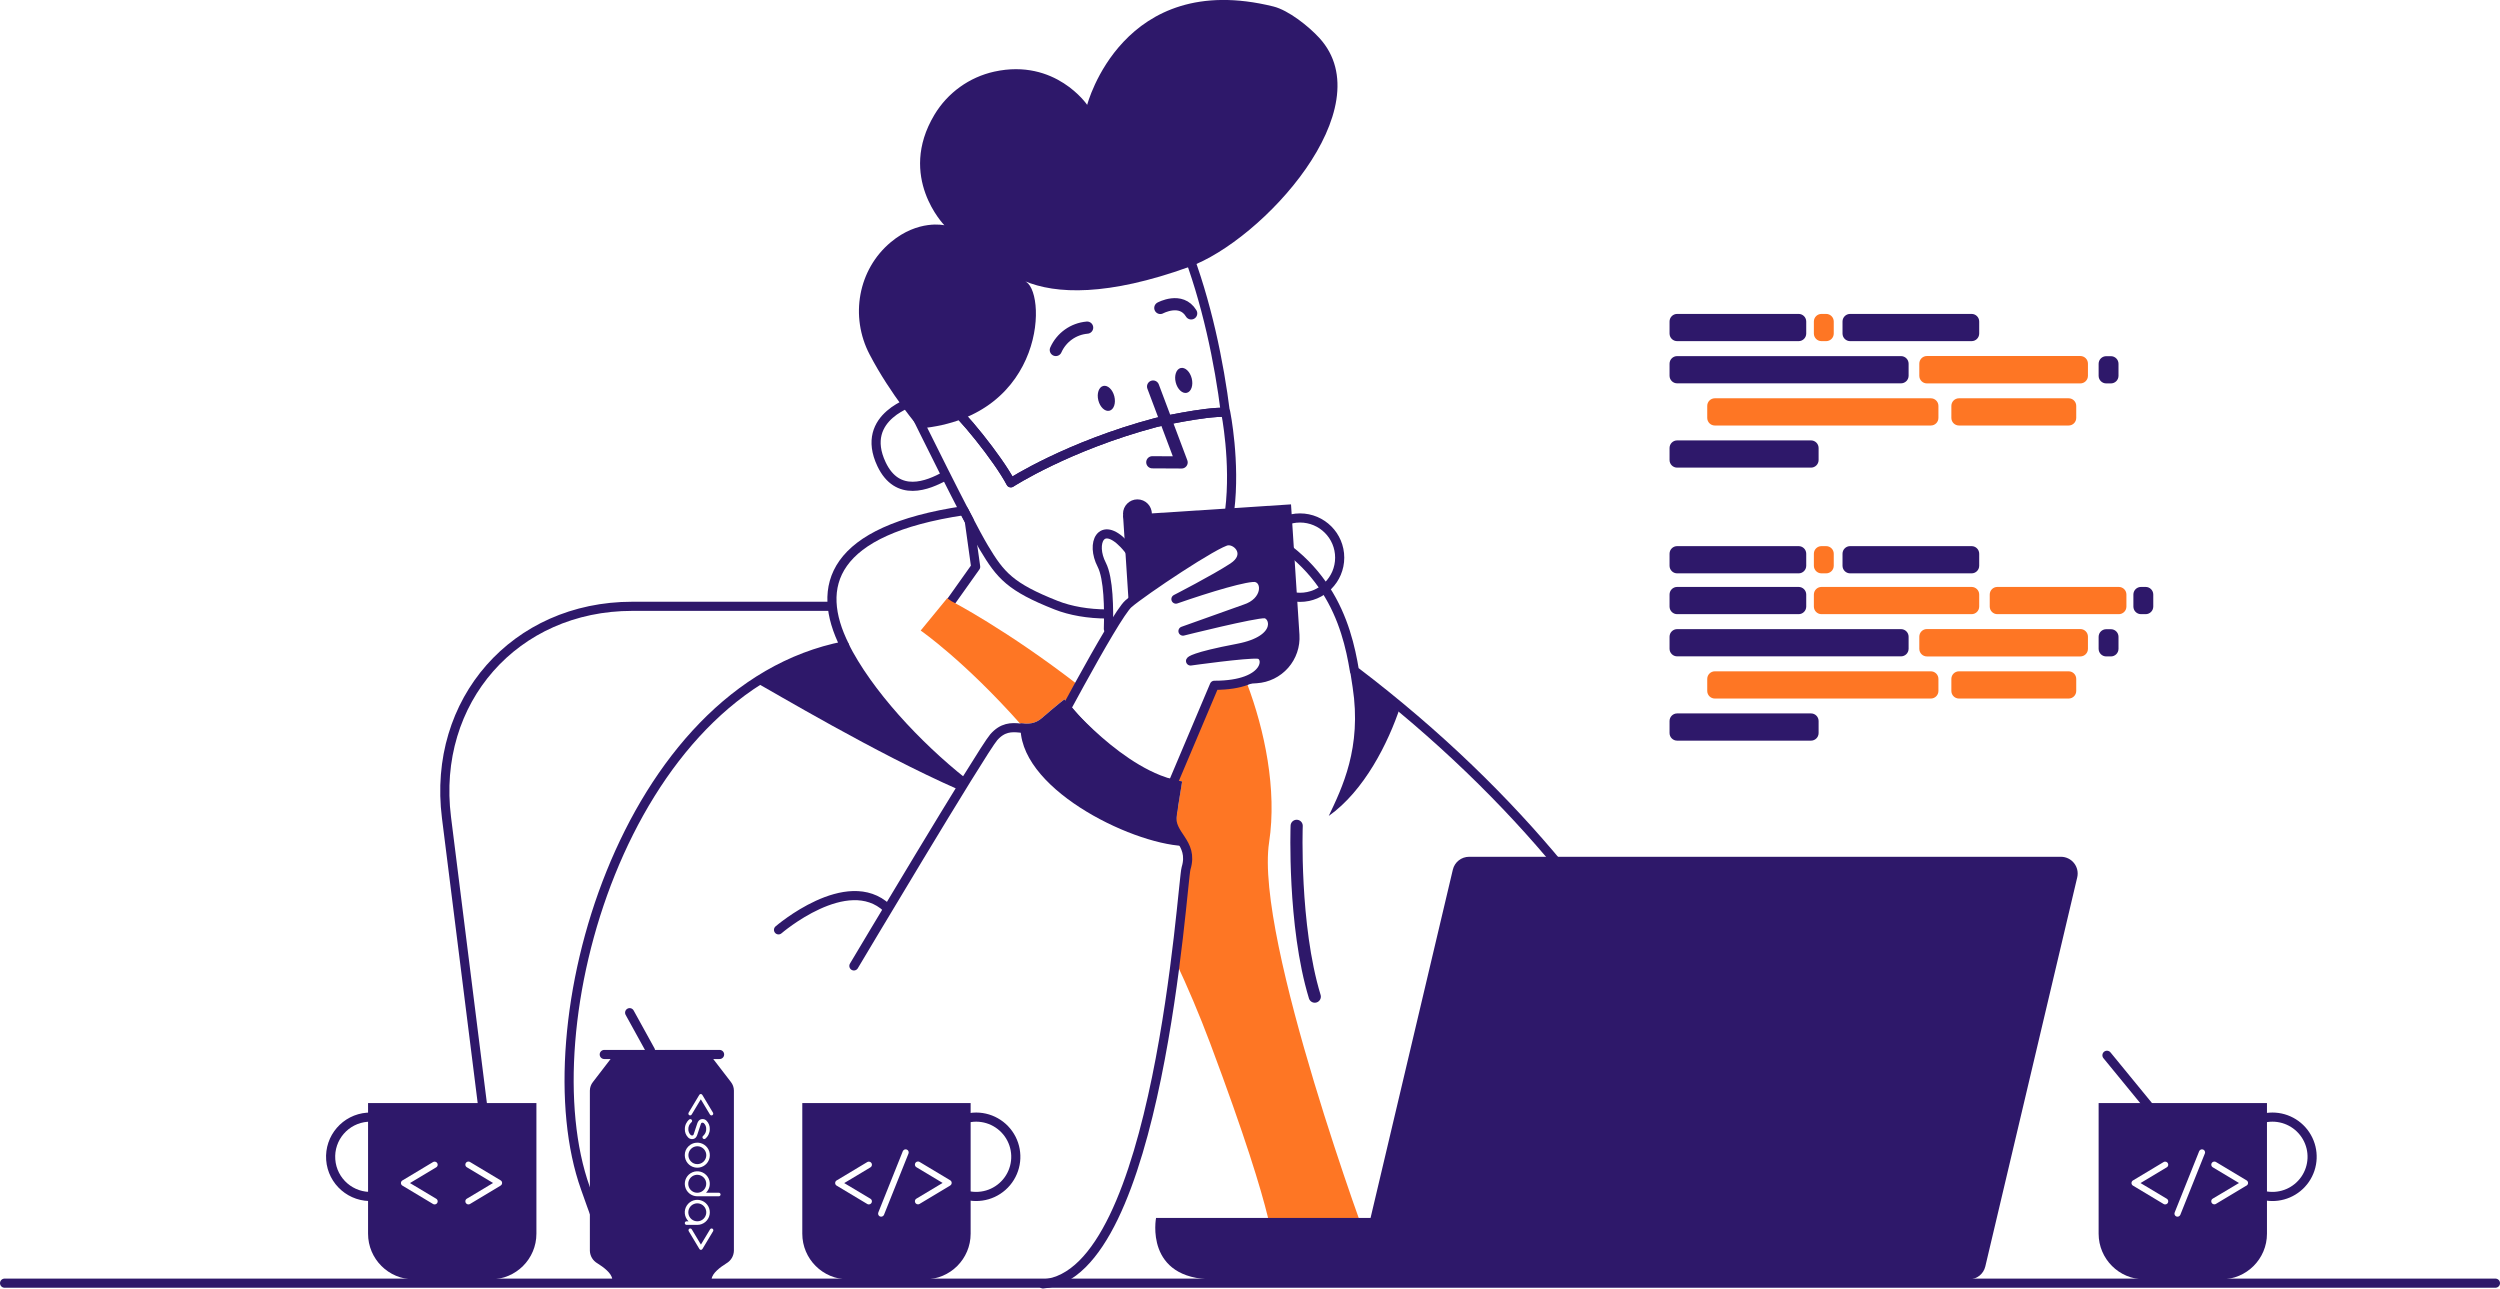
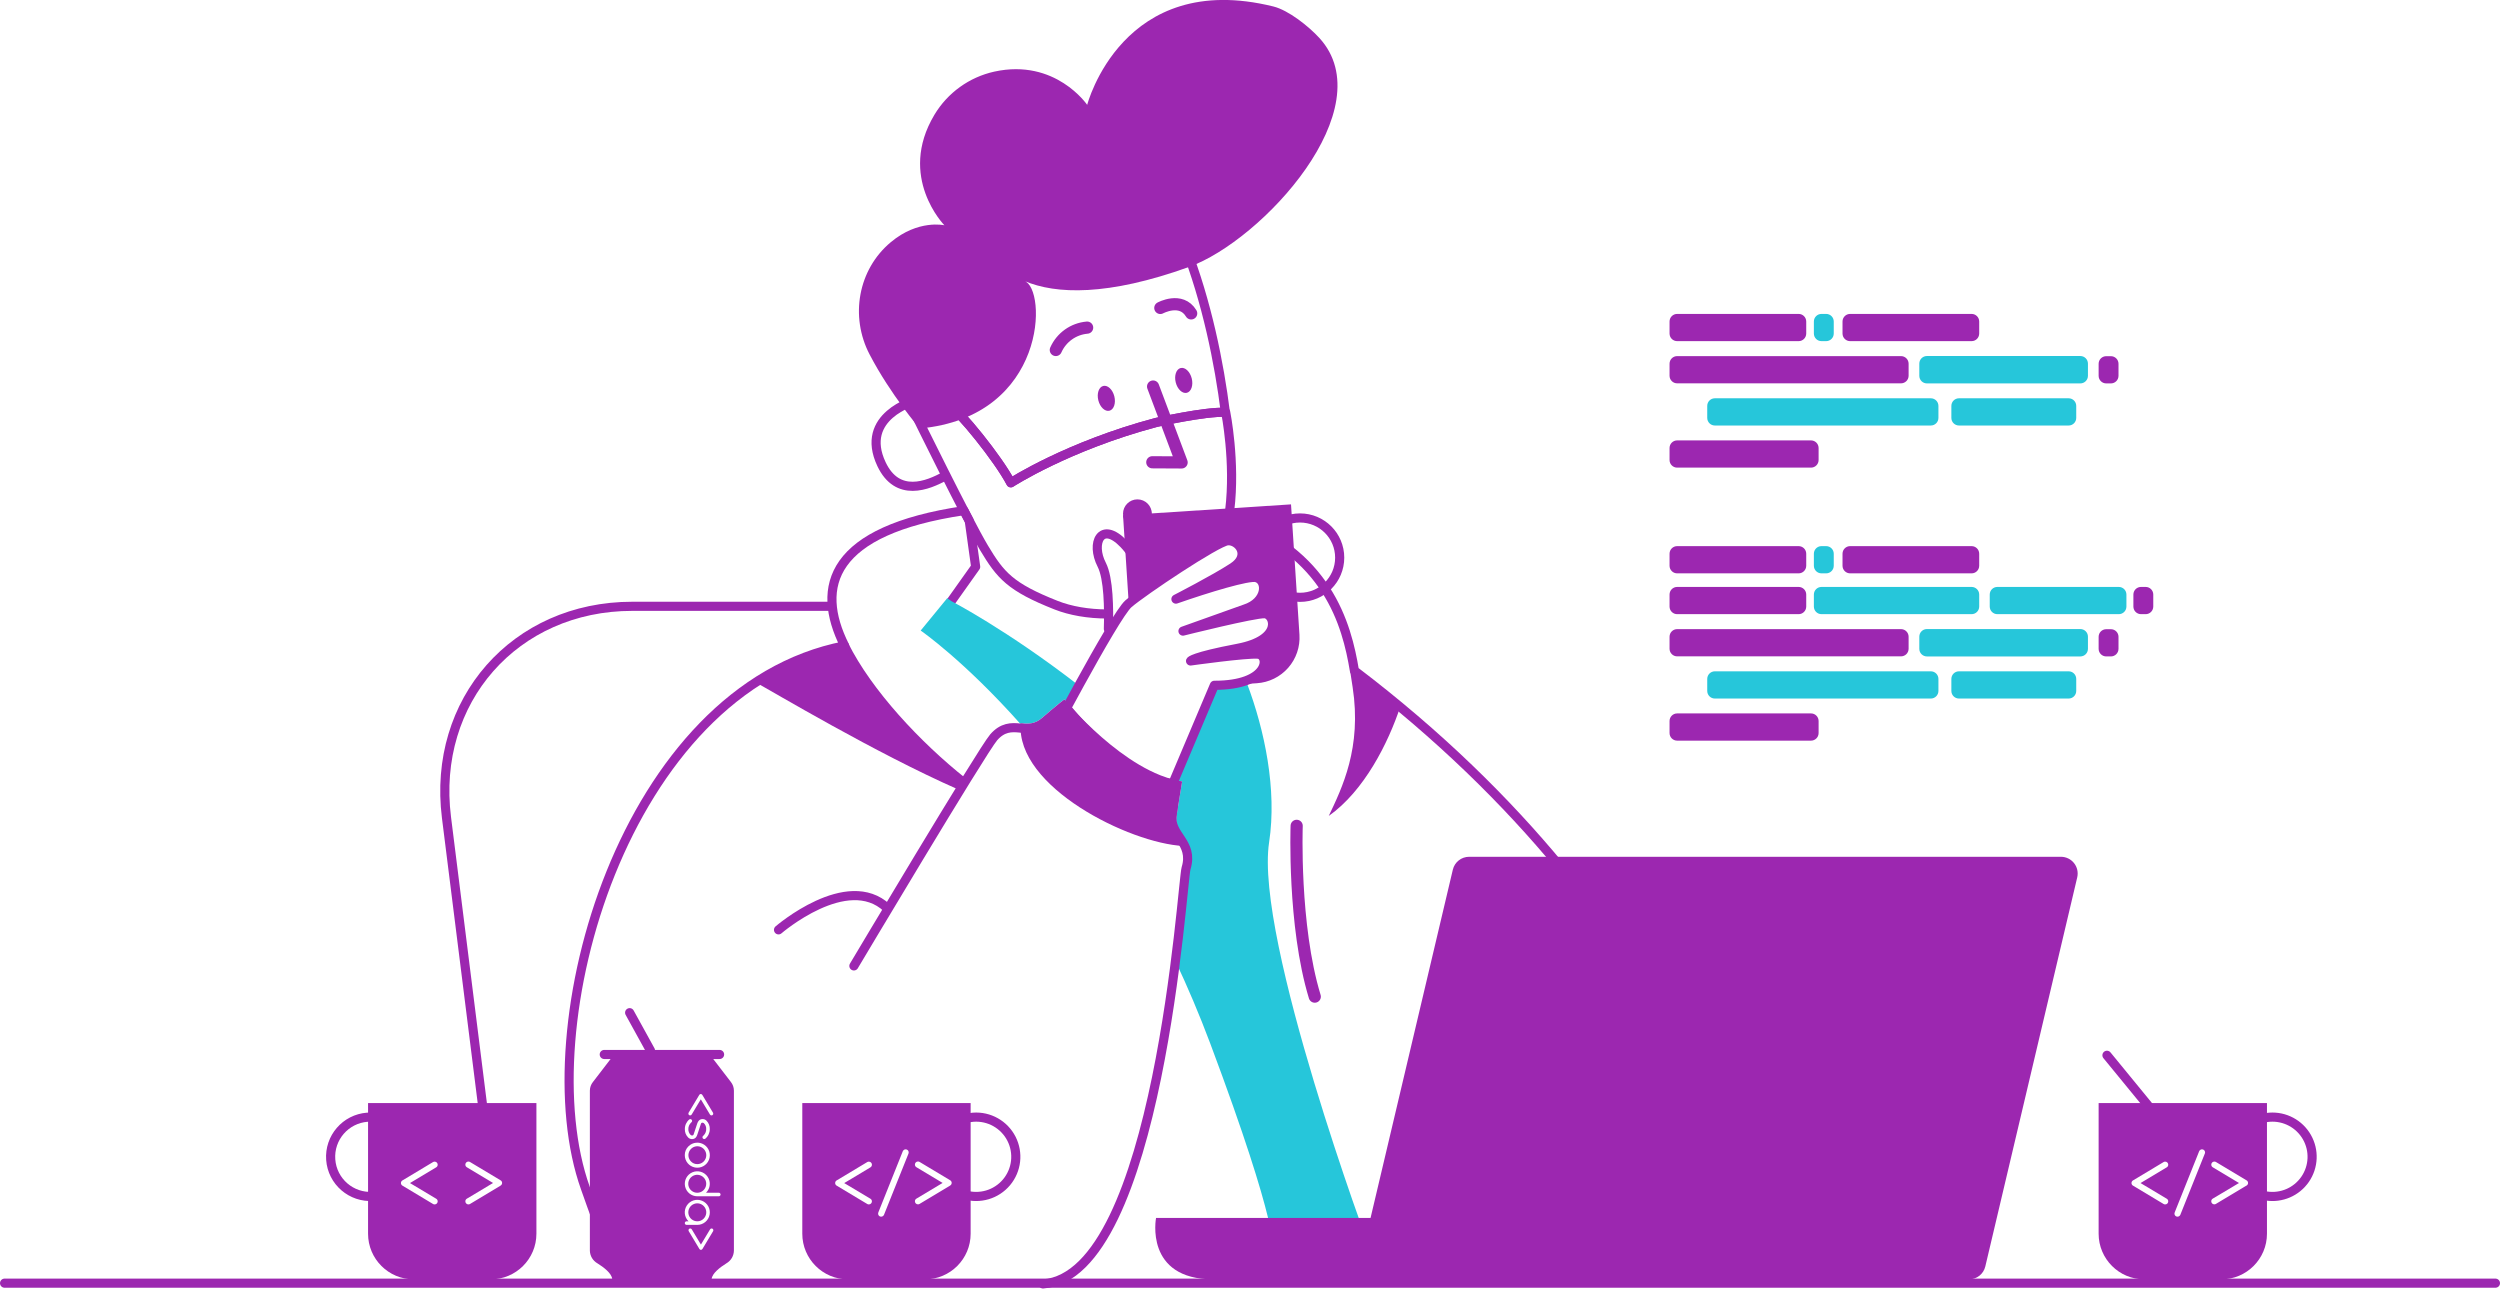
<svg xmlns="http://www.w3.org/2000/svg" viewBox="0 0 1642.48 846.52">
  <defs>
-     <style>.cls-1,.cls-3{fill:none;stroke:#2e186a;stroke-linecap:round;stroke-linejoin:round;}.cls-1{stroke-width:6px;}.cls-2{fill:#fe7624;}.cls-3{stroke-width:8px;}.cls-4{fill:#2e186a;}</style>
+     <style>.cls-1,.cls-3{fill:none;stroke:#9c27b0;stroke-linecap:round;stroke-linejoin:round;}.cls-1{stroke-width:6px;}.cls-2{fill:#26c6da;}.cls-3{stroke-width:8px;}.cls-4{fill:#9c27b0;}</style>
  </defs>
  <g id="Layer_2" data-name="Layer 2">
    <g id="outline">
      <g id="developer">
        <path id="chair" class="cls-1" d="M317.73,731.65l-24.4-194.59c-9.61-76.61,45-138.72,122.06-138.72H544.24" />
        <g id="body">
          <path id="hoodie" class="cls-1" d="M625,394.92l16-22.53-4.21-30.25c-1.13-2.14-2.29-4.37-3.48-6.67-87.37,13-98,49.61-78.38,88.82C410,452.59,346.9,675.05,384.6,780.6c10.74,30,19.36,60,51.27,60.34" />
          <g id="tshirt">
            <path class="cls-2" d="M670.57,475.79c0-.19,0-.38,0-.57,4.74.46,9.34.49,13.78-3.35,11-9.53,14.9-12.39,14.9-12.39s1,1.2,2.77,3.23c2.17-4,4.43-8.15,6.74-12.35C661.27,413.58,625,394.92,625,394.92L622.32,393l-17.44,21.27S633.26,433.83,670.57,475.79Z" />
            <path class="cls-2" d="M900.13,821.06s-76-204.39-66.33-267.73c5.27-34.55-3-73.73-14.42-104l-21.77,1.41-26.06,61.62c1.7.42,3.4.77,5.1,1,0,0-1,6.47-3.46,21.34-1.65,9.91,1.18,11,3.42,17.88,2.89,4.63,5.11,9.83,2.67,17.87-.8,2.63-2.7,27.4-7,61,8,17,15.64,34.94,22.8,54,46.08,122.92,41.29,136.33,41.29,136.33Z" />
          </g>
          <path id="hoodie-2" data-name="hoodie" class="cls-1" d="M1157.5,839.33c-5.47-36-44.48-229.23-267.66-398.72-5-30.28-17.65-77.94-82.66-100.22" />
          <path id="string" class="cls-3" d="M851.9,542.57s-2.4,65.28,11.89,112.21" />
          <path id="stripe" class="cls-4" d="M886.88,439.86c.71,4.26,1.26,8.18,1.79,11.62,6.14,39.82-7,66.26-15.69,84.59,23.33-16.5,39.06-47.88,47-71.81C910.39,456.58,897.3,447.62,886.88,439.86Z" />
          <path id="stripe_II" data-name="stripe II" class="cls-4" d="M557.24,422.52c-16.32,3.33-43.14,11.46-62.47,24.83,13.5,7.36,80.36,47.4,135,71.42.43-.25,3.43-5.25,4.93-7.2C604.46,487.59,572.65,453.41,557.24,422.52Z" />
        </g>
        <g id="head">
          <path id="ear" class="cls-1" d="M601.25,263.25S564.14,273.31,579.16,305c10.44,22,30.26,14.18,42.08,7.51" />
          <path id="face" class="cls-1" d="M611.15,269.27l11.66-3.91c7.69,4.65,33.09,36.21,41.28,51.85,0,0,37.29-24.19,95.5-39.66,0,0,31.69-7.24,45.47-6.66-4-32-12.18-72.88-26.58-109.43-21.42-54.33-87.7-33.25-97.32-30-103.37,35.17-70.11,137.58-70.11,137.58Z" />
          <path id="beard" class="cls-1" d="M727.49,403.37c-12.44,0-24.27-2.07-33.58-5.75-30.2-11.93-36.62-19.62-47.46-37.76s-44.81-87.39-44.81-87.39l21.17-7.11c7.69,4.65,33.09,36.21,41.28,51.85,0,0,37.29-24.19,95.5-39.66,0,0,32-7.32,45.69-6.66,0,0,6.54,32.54,2.62,64.44" />
          <path id="hair" class="cls-4" d="M604.24,281.52s-19.12-22.17-32.93-48.66c-13-24.9-7.61-55.75,13.94-73.75C603.29,144,620.46,148,620.46,148s-31.06-31.64-6.57-72.57a61.32,61.32,0,0,1,39.38-28.38c40.2-8.81,61,21.85,61,21.85s23.1-89.19,122.31-64.65c10,2.48,23.23,13.06,30.2,20.66C909,71,829.46,158,781.07,175.42c-53.13,19.12-87.3,18.07-108.18,9.13C687.9,189.12,688.45,273.79,604.24,281.52Z" />
          <polyline id="nose" class="cls-3" points="757.57 253.95 776.31 303.81 757.05 303.71" />
          <circle id="mouth" class="cls-4" cx="747.28" cy="337.55" r="9.47" />
          <ellipse id="eye_II" data-name="eye II" class="cls-4" cx="777.71" cy="249.86" rx="5.42" ry="8.39" transform="translate(-37.39 196.21) rotate(-14.04)" />
          <ellipse id="eye" class="cls-4" cx="726.86" cy="261.64" rx="5.42" ry="8.39" transform="translate(-41.77 184.22) rotate(-14.04)" />
          <path id="brow_II" data-name="brow II" class="cls-3" d="M693.66,229.94a24.85,24.85,0,0,1,20.58-14.69" />
          <path id="brow" class="cls-3" d="M762.32,202.32s13.64-7.43,20.27,3.58" />
        </g>
        <path id="laptop" class="cls-4" d="M1354,562.9H965.2a11,11,0,0,0-10.7,8.47L900.44,800.19H759.51s-7.81,40.34,37.73,40.34h496.39a11,11,0,0,0,10.7-8.47l60.39-255.63A11,11,0,0,0,1354,562.9Z" />
        <g id="code_lines" data-name="code lines">
          <rect class="cls-2" x="1191.7" y="206.24" width="13.06" height="17.89" rx="5" />
          <rect class="cls-4" x="1096.88" y="206.24" width="89.8" height="17.89" rx="5" />
          <rect class="cls-4" x="1096.88" y="289.34" width="97.93" height="17.89" rx="5" />
          <rect class="cls-2" x="1121.64" y="261.67" width="151.89" height="17.89" rx="5" />
          <rect class="cls-2" x="1282.03" y="261.67" width="82.04" height="17.89" rx="5" />
          <rect class="cls-4" x="1378.78" y="234.01" width="13.06" height="17.89" rx="5" />
          <rect class="cls-4" x="1096.88" y="233.96" width="157.06" height="17.89" rx="5" />
          <rect class="cls-4" x="1210.52" y="206.24" width="89.8" height="17.89" rx="5" />
          <rect class="cls-2" x="1260.97" y="233.9" width="110.79" height="18" rx="5" />
        </g>
        <g id="code_lines-2" data-name="code lines">
          <rect class="cls-4" x="1096.88" y="385.61" width="89.8" height="17.89" rx="5" />
          <rect class="cls-4" x="1096.88" y="468.71" width="97.93" height="17.89" rx="5" />
          <rect class="cls-2" x="1121.64" y="441.05" width="151.89" height="17.89" rx="5" />
          <rect class="cls-2" x="1282.03" y="441.05" width="82.04" height="17.89" rx="5" />
          <rect class="cls-4" x="1378.78" y="413.38" width="13.06" height="17.89" rx="5" />
          <rect class="cls-4" x="1401.62" y="385.61" width="13.06" height="17.89" rx="5" />
          <rect class="cls-4" x="1096.88" y="413.33" width="157.06" height="17.89" rx="5" />
          <rect class="cls-2" x="1191.7" y="385.61" width="108.62" height="17.89" rx="5" />
          <rect class="cls-2" x="1307.24" y="385.61" width="89.8" height="17.89" rx="5" />
          <rect class="cls-2" x="1191.7" y="358.8" width="13.06" height="17.89" rx="5" />
          <rect class="cls-4" x="1096.88" y="358.8" width="89.8" height="17.89" rx="5" />
          <rect class="cls-4" x="1210.52" y="358.8" width="89.8" height="17.89" rx="5" />
          <rect class="cls-2" x="1260.97" y="413.28" width="110.79" height="18" rx="5" />
        </g>
        <g id="mug">
          <path id="handle" class="cls-1" d="M1484.34,735.41a26.47,26.47,0,0,1,6.76-1.41,26.07,26.07,0,1,1-2.15,51.76" />
          <line id="spoon" class="cls-1" x1="1421.52" y1="738.81" x2="1384.25" y2="693.31" />
          <path id="mug-2" data-name="mug" class="cls-4" d="M1378.78,724.71v85.81a30,30,0,0,0,30,30h50.6a30,30,0,0,0,30-30V724.71Zm44.74,62.83a2,2,0,0,1,1,1.76,2,2,0,0,1-2,2,2,2,0,0,1-1-.25l-20-12a2,2,0,0,1,0-3.62l20-12a2,2,0,0,1,1-.25,2,2,0,0,1,2,2,2,2,0,0,1-1,1.76l-17.21,10.32Zm25-29.58-16.1,40.25a2.09,2.09,0,0,1-.4.55,2,2,0,0,1-1.43.6,2,2,0,0,1-2-2,2,2,0,0,1,.18-.85l16.1-40.25a2.08,2.08,0,0,1,.43-.58,1.89,1.89,0,0,1,1.41-.58,2,2,0,0,1,2,2A2.11,2.11,0,0,1,1448.52,758ZM1475.77,779l-20,12a2,2,0,0,1-1,.25,2,2,0,0,1-2-2,2,2,0,0,1,1-1.76L1471,777.23l-17.21-10.32a2,2,0,0,1-1-1.76,2,2,0,0,1,.59-1.42,2,2,0,0,1,1.43-.59,2,2,0,0,1,1,.25l20,12a2,2,0,0,1,0,3.62Z" />
        </g>
        <g id="tea">
          <path id="handle-2" data-name="handle" class="cls-1" d="M245.2,786a26.07,26.07,0,1,1-3.83-52,25.69,25.69,0,0,1,4.73.08" />
          <path id="ug" class="cls-4" d="M241.81,724.71v85.81a30,30,0,0,0,30,30h50.61a30,30,0,0,0,30-30V724.71Zm44.75,62.83a2,2,0,0,1,1,1.76,2,2,0,0,1-2,2,2,2,0,0,1-1-.25l-20-12a2,2,0,0,1,0-3.62l20-12a2,2,0,0,1,1-.25,2,2,0,0,1,2,2,2,2,0,0,1-1,1.76l-17.21,10.32Zm42.18-8.5-20,12a2,2,0,0,1-1,.25,1.91,1.91,0,0,1-1.42-.59,1.93,1.93,0,0,1-.59-1.42,2,2,0,0,1,1-1.76l17.21-10.31-17.21-10.32a2,2,0,0,1-1-1.76,2,2,0,0,1,2-2,2,2,0,0,1,1,.25l20,12a2,2,0,0,1,0,3.62Z" />
        </g>
        <g id="soda">
          <line id="line" class="cls-1" x1="427.34" y1="690.13" x2="413.67" y2="665.32" />
          <line id="line-2" data-name="line" class="cls-1" x1="396.99" y1="692.78" x2="472.76" y2="692.78" />
          <g id="can">
            <path class="cls-4" d="M462.27,773.58a5.9,5.9,0,1,0,1.71,4.15A5.69,5.69,0,0,0,462.27,773.58Z" />
            <path class="cls-4" d="M458.11,764.82A5.87,5.87,0,1,0,454,763.1,5.65,5.65,0,0,0,458.11,764.82Z" />
            <path class="cls-4" d="M462.27,800.67a5.9,5.9,0,1,0-4.16,1.71A5.68,5.68,0,0,0,462.27,800.67Z" />
            <path class="cls-4" d="M480.21,710.88l-13.29-17.29H402.83l-13.29,17.29a9.15,9.15,0,0,0-2,5.61V821.75A9.84,9.84,0,0,0,392.5,830c4.11,2.56,9.35,6.52,9.72,10.31h65.31c.36-3.79,5.6-7.75,9.71-10.31a9.84,9.84,0,0,0,4.93-8.27V716.49A9.2,9.2,0,0,0,480.21,710.88Zm-27.82,20.19,7-11.68a1.21,1.21,0,0,1,1-.65,1.23,1.23,0,0,1,1.06.65l7,11.68a1.15,1.15,0,0,1,.15.59,1.11,1.11,0,0,1-.34.82,1.14,1.14,0,0,1-.83.35,1.19,1.19,0,0,1-1-.6l-6-10-6,10a1.2,1.2,0,0,1-1,.6,1.14,1.14,0,0,1-.83-.35,1.12,1.12,0,0,1-.35-.82A1.15,1.15,0,0,1,452.39,731.07Zm.46,4.4a1.12,1.12,0,0,1,.69-.22,1.14,1.14,0,0,1,.83.35,1.12,1.12,0,0,1,.34.83,1,1,0,0,1-.31.77l-.44.43a5.67,5.67,0,0,0-1.72,4.15,5.12,5.12,0,0,0,1.53,3.89,1.55,1.55,0,0,0,1,.35,1,1,0,0,0,.94-.72l2.39-7.22a5.14,5.14,0,0,1,1.05-1.86,3.32,3.32,0,0,1,2.48-1,3.5,3.5,0,0,1,2.54,1.08,7.41,7.41,0,0,1,2.15,5.52,8.14,8.14,0,0,1-2.95,6.31.94.94,0,0,1-.69.22,1.16,1.16,0,0,1-1.17-1.17,1,1,0,0,1,.31-.78l.44-.43a5.66,5.66,0,0,0,1.71-4.15,5.11,5.11,0,0,0-1.52-3.89,1.57,1.57,0,0,0-1-.35,1,1,0,0,0-.94.72l-2.4,7.22a5.15,5.15,0,0,1-1,1.86,3.32,3.32,0,0,1-2.48,1,3.5,3.5,0,0,1-2.54-1.08,7.41,7.41,0,0,1-2.15-5.52A8.13,8.13,0,0,1,452.85,735.47Zm-.55,17.67a8.23,8.23,0,1,1-2.4,5.81A7.91,7.91,0,0,1,452.3,753.14Zm-2.06,51.25a1.18,1.18,0,0,1,.83-2h1.29a8.23,8.23,0,1,1,5.75,2.35h-7A1.13,1.13,0,0,1,450.24,804.39Zm18.29,4.45-7,11.68a1.23,1.23,0,0,1-1.06.65,1.21,1.21,0,0,1-1-.65l-7-11.68a1.15,1.15,0,0,1-.15-.59,1.12,1.12,0,0,1,.35-.82,1.1,1.1,0,0,1,.83-.35,1.2,1.2,0,0,1,1,.6l6,10,6-10a1.19,1.19,0,0,1,1-.6,1.18,1.18,0,0,1,1.17,1.17A1.15,1.15,0,0,1,468.53,808.84Zm4.53-23.23a1.13,1.13,0,0,1-.83.34H458.11a8.21,8.21,0,1,1,5.82-2.41l-.06.06h8.36a1.14,1.14,0,0,1,.83.35,1.13,1.13,0,0,1,.35.83A1.16,1.16,0,0,1,473.06,785.61Z" />
          </g>
        </g>
        <g id="hand">
          <path id="thumb" class="cls-1" d="M728.2,413.19c.41-12.93.21-33.28-4.38-42.17-7.29-14.11-.49-29.17,14.42-13.76,8.5,8.78,12.67,20.43,14.69,28.82" />
          <circle class="cls-1" cx="854.1" cy="366.37" r="26.07" />
          <path id="sleeve" class="cls-1" d="M685.24,843.52c76.2-5.69,91.36-264.23,94-273.06,5.29-17.44-11.32-21.53-9.14-35.34s.49-20,.49-20c-35.77-5.82-70.51-50.8-70.51-50.8s-3.6,2.63-13.85,11.39-21.69-4.7-33.39,8.72C645.12,493.38,561,634.6,561,634.6" />
          <path id="welt" class="cls-4" d="M773.19,534.71c2.48-14.87,3.46-21.34,3.46-21.34-38.09-5.86-77.37-53.89-77.37-53.89s-3.88,2.86-14.9,12.39c-4.44,3.84-9,3.81-13.78,3.35-3.37,41.71,71.45,78.84,106.89,80.59C775.23,545.79,771.32,546,773.19,534.71Z" />
          <path id="line-3" data-name="line" class="cls-1" d="M511.48,610.91s45.1-38.92,71.28-14.4" />
          <path id="hand-2" data-name="hand" class="cls-1" d="M684.44,495.72,760,539.65l37.82-89.42c36.49.06,36.33-19.76,28.69-20.44s-44.33,4.47-44.33,4.47,1.19-2.67,31-8.33,24.21-22.27,17.8-22.72-53.78,11.42-53.78,11.42l40.7-14.53c14.49-4.6,15-18.64,7.43-20.62-5-1.31-31.66,6.75-52.76,14.13,0,0,25.36-13,37.39-20.86s3.62-18.11-3.41-17.47-55.87,33.3-65.17,41.39S684.44,495.72,684.44,495.72Z" />
        </g>
        <g id="coffe">
          <path id="handle-3" data-name="handle" class="cls-1" d="M635.24,734.65a27.18,27.18,0,0,1,4.18-.65,26.07,26.07,0,1,1-5.77,50.92" />
          <path id="mug-3" data-name="mug" class="cls-4" d="M527.1,724.71v85.81a30,30,0,0,0,30,30h50.6a30,30,0,0,0,30-30V724.71Zm44.74,62.83a2,2,0,0,1,1,1.76,2,2,0,0,1-2,2,2,2,0,0,1-1-.25l-20-12a2,2,0,0,1,0-3.62l20-12a2,2,0,0,1,1-.25,2,2,0,0,1,1.42.59,1.91,1.91,0,0,1,.59,1.42,2,2,0,0,1-1,1.76l-17.21,10.32Zm25-29.58-16.1,40.25a2.13,2.13,0,0,1-.41.55,2,2,0,0,1-1.43.6,2,2,0,0,1-2-2,2.19,2.19,0,0,1,.17-.85l16.1-40.25a2.29,2.29,0,0,1,.43-.58,1.92,1.92,0,0,1,1.41-.58,2,2,0,0,1,2,2A2.27,2.27,0,0,1,596.85,758ZM624.09,779l-20,12a2,2,0,0,1-1,.25,2,2,0,0,1-2-2,2,2,0,0,1,1-1.76l17.2-10.31-17.2-10.32a2,2,0,0,1-1-1.76,1.91,1.91,0,0,1,.59-1.42,2,2,0,0,1,1.42-.59,2,2,0,0,1,1,.25l20,12a2,2,0,0,1,0,3.62Z" />
        </g>
        <line id="line-4" data-name="line" class="cls-1" x1="3" y1="843.03" x2="1639.48" y2="843.03" />
        <path class="cls-4" d="M853.73,417l-5.54-85.63-110.37,7.15,3.75,57.94c9.81-8.39,58-40.57,64.95-41.2s15.44,9.62,3.41,17.47-37.39,20.86-37.39,20.86c21.1-7.38,47.79-15.44,52.76-14.13,7.58,2,7.06,16-7.43,20.62l-40.7,14.53s47.37-11.87,53.78-11.42,12,17.06-17.8,22.72-31,8.33-31,8.33,36.7-5.16,44.33-4.47,7.8,20.5-28.69,20.44l-.21.49,28.12-1.82A30,30,0,0,0,853.73,417Z" />
      </g>
    </g>
  </g>
</svg>
